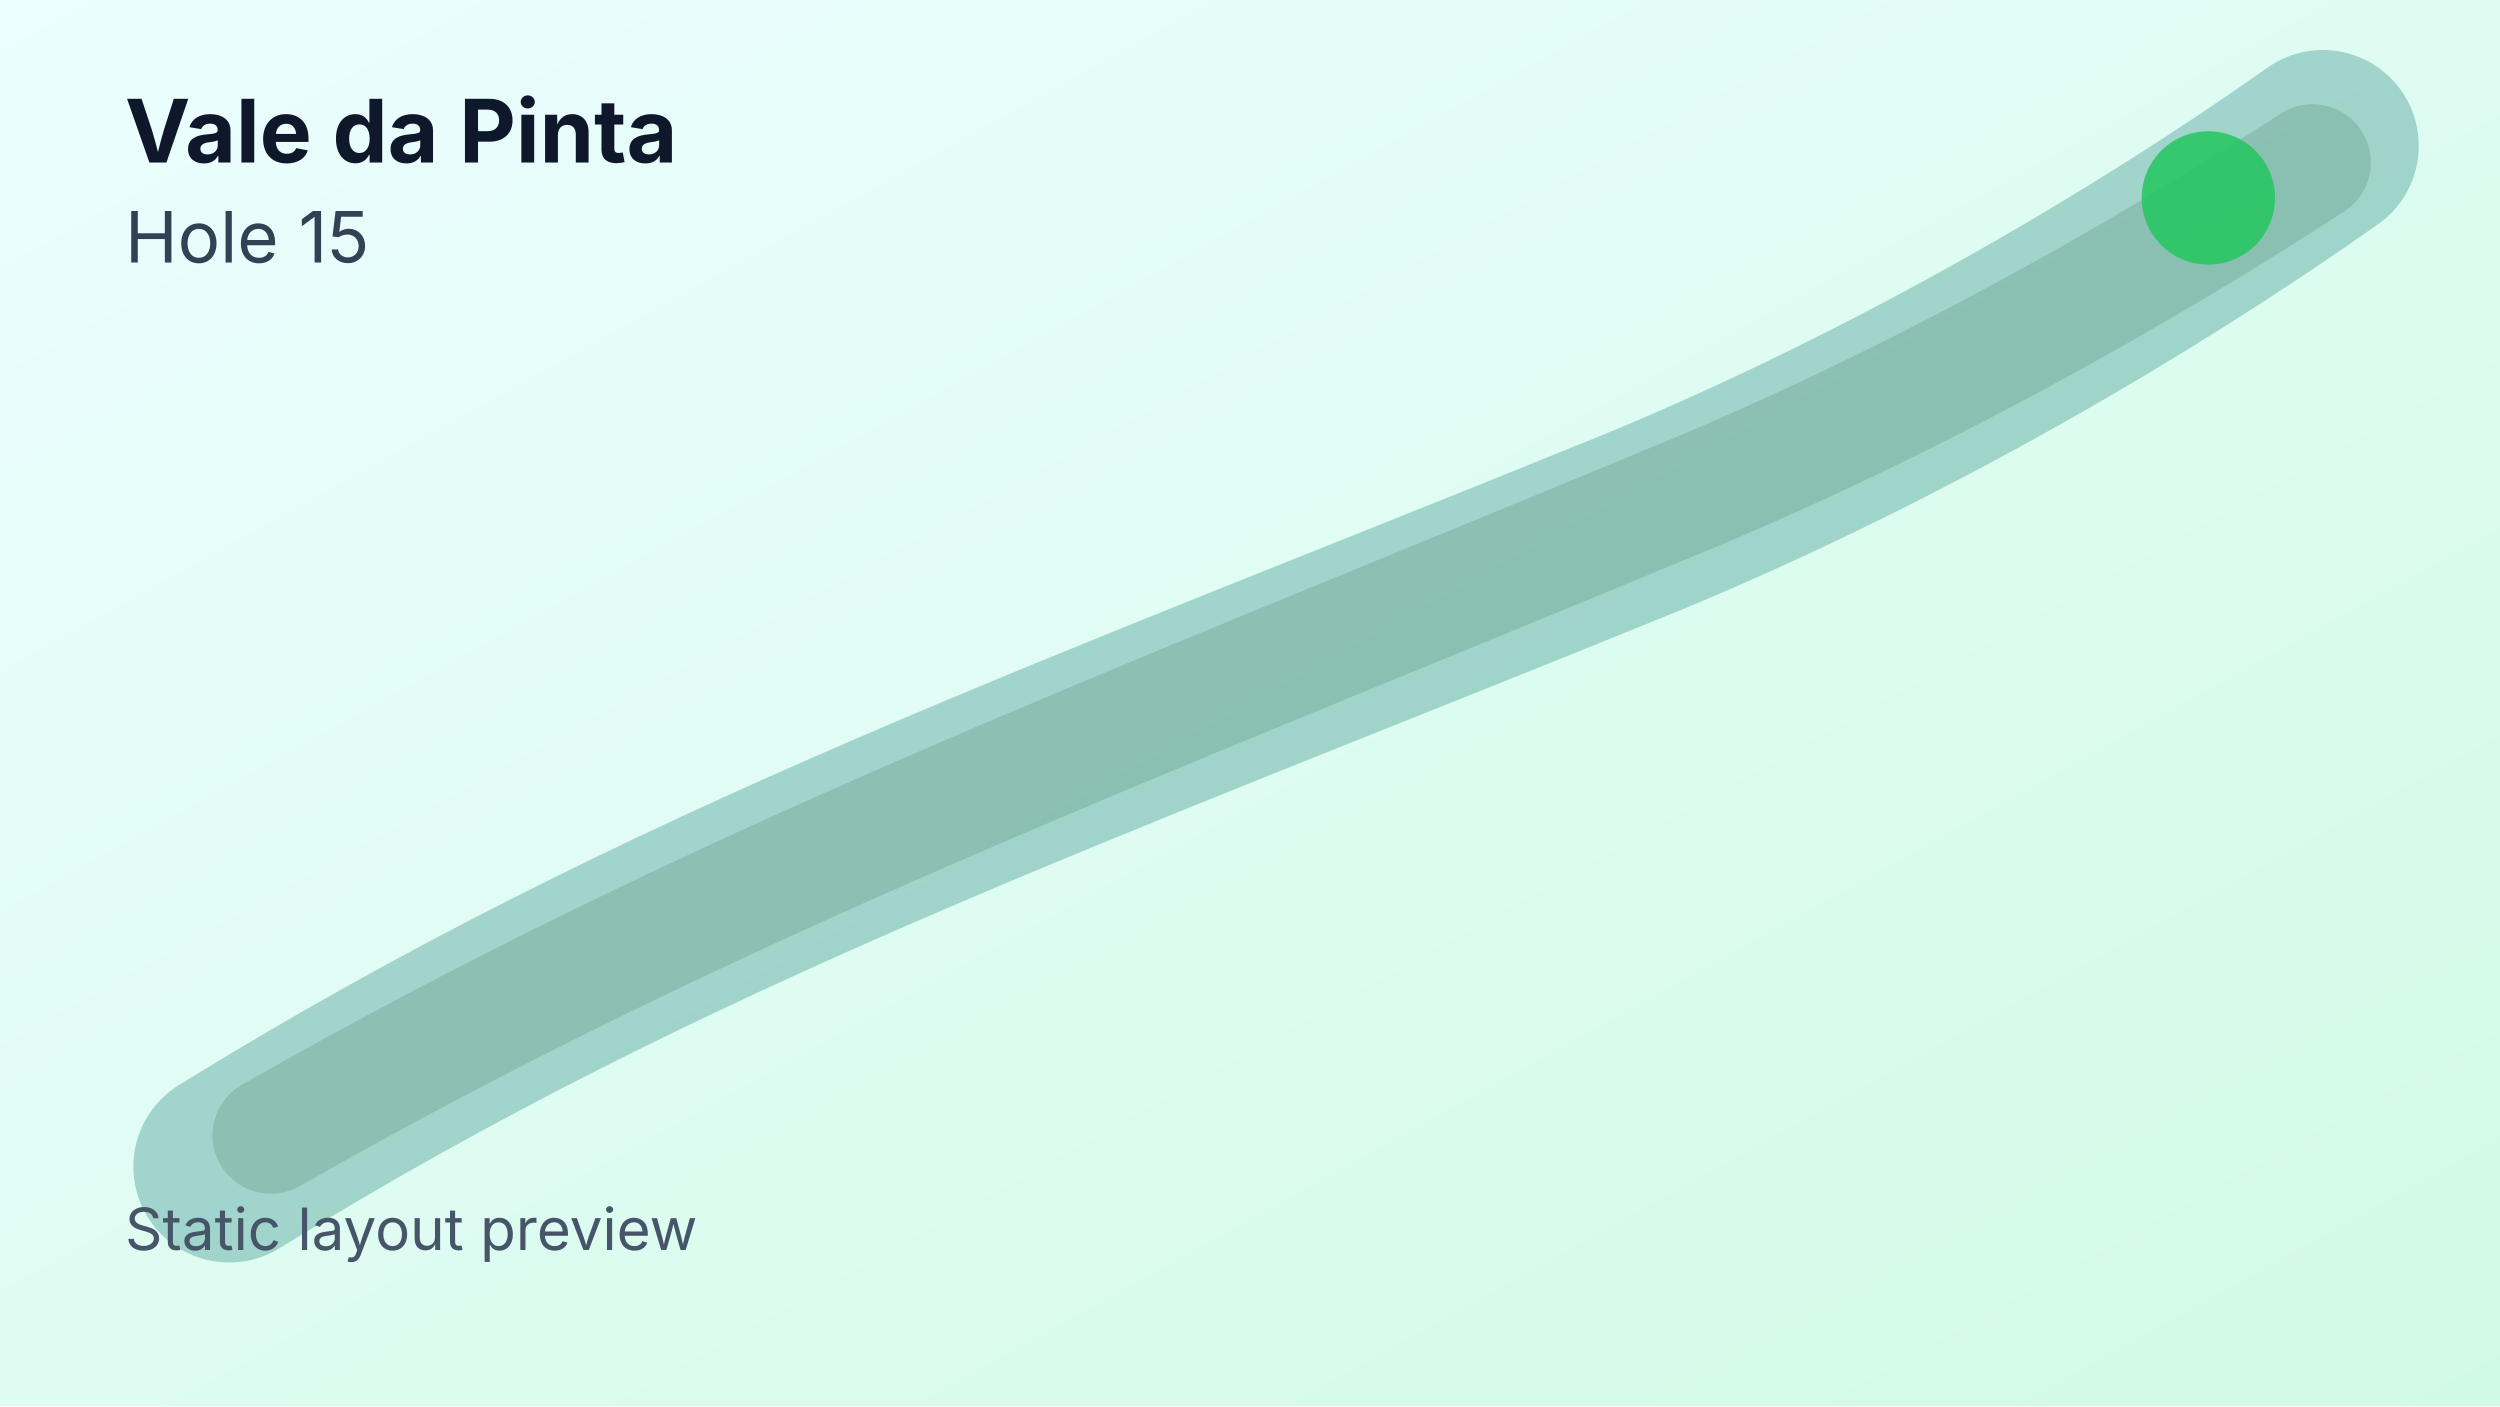
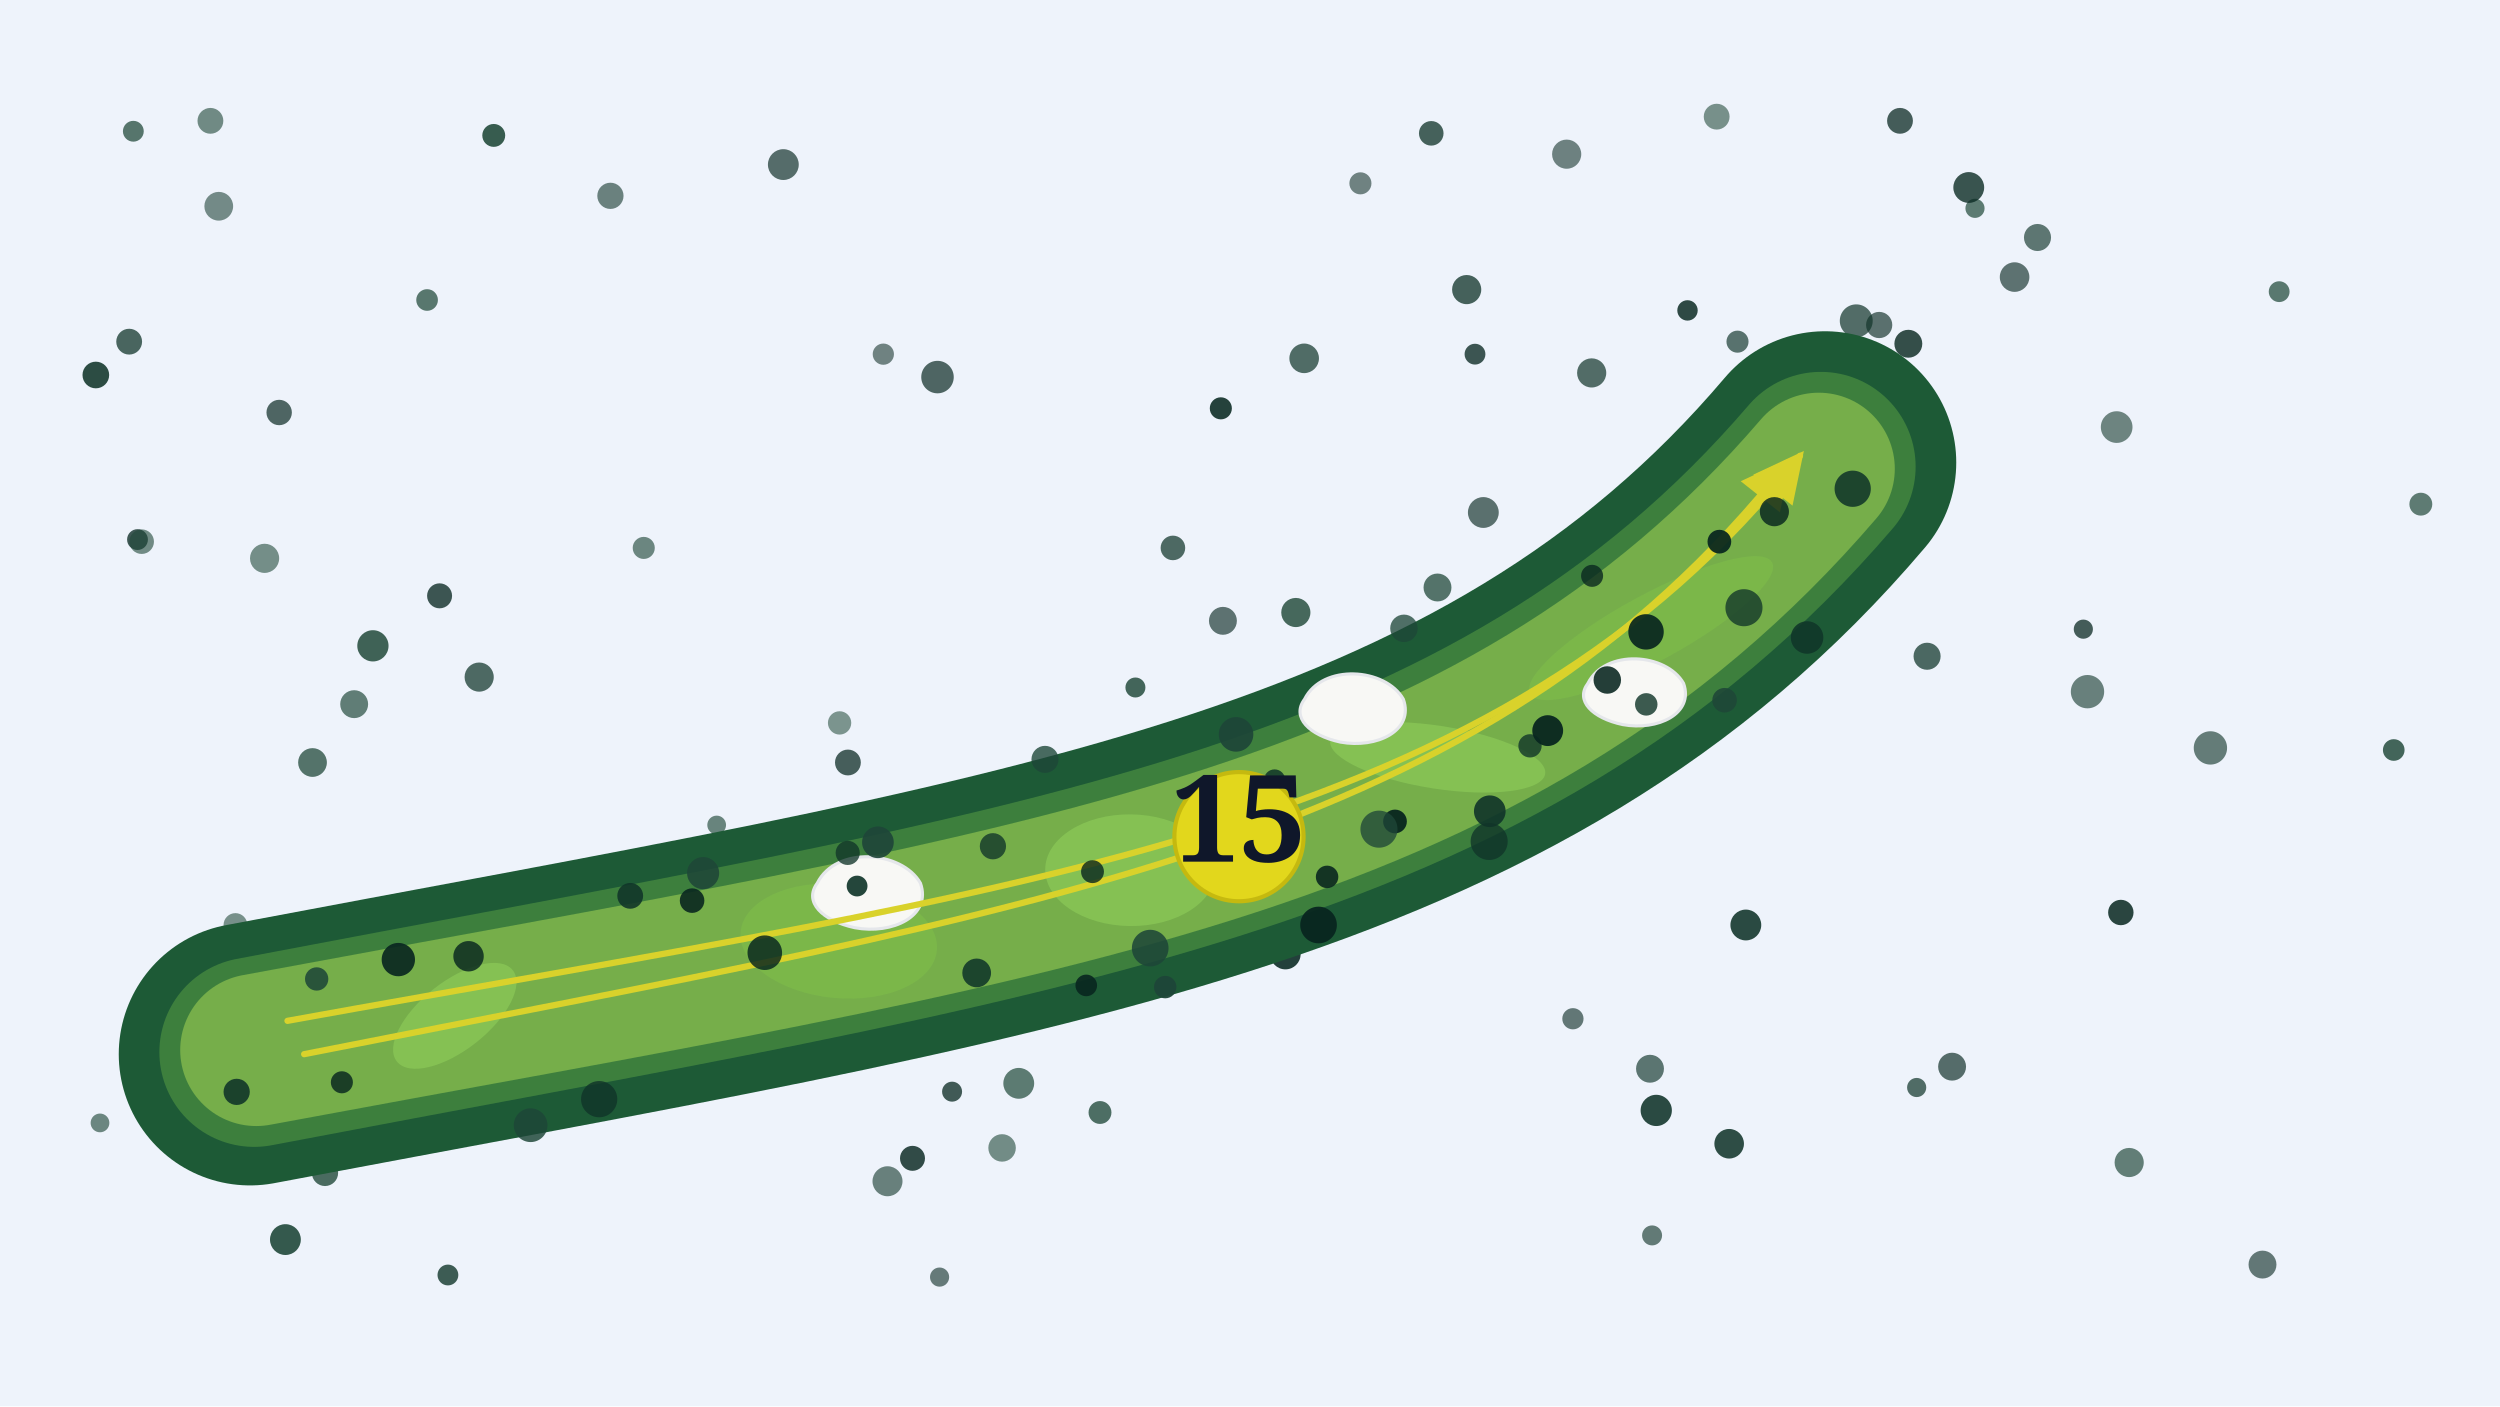
<svg xmlns="http://www.w3.org/2000/svg" viewBox="0 0 1200 675" role="img" aria-label="Vale da Pinta Hole 15">
  <defs>
-     <linearGradient id="bg" x1="0" y1="0" x2="1" y2="1">
-       <stop offset="0%" stop-color="#ecfeff" />
-       <stop offset="100%" stop-color="#d1fae5" />
-     </linearGradient>
+     <marker id="arrow" markerWidth="8" markerHeight="8" refX="7" refY="4" orient="auto">
+       <path d="M0,0 L8,4 L0,8 z" fill="#d9d22b" />
+     </marker>
  </defs>
-   <rect width="1200" height="675" fill="url(#bg)" />
-   <path d="M110 560 C320 430, 520 360, 790 250 C915 198, 1030 130, 1115 70" fill="none" stroke="#0f766e" stroke-opacity="0.30" stroke-width="92" stroke-linecap="round" />
-   <path d="M130 545 C340 425, 540 350, 800 242 C920 193, 1030 130, 1110 78" fill="none" stroke="#14532d" stroke-opacity="0.16" stroke-width="56" stroke-linecap="round" />
-   <circle cx="1060" cy="95" r="32" fill="#22c55e" fill-opacity="0.85" />
-   <text x="60" y="78" fill="#0f172a" font-family="Inter, Arial, sans-serif" font-size="42" font-weight="700">Vale da Pinta</text>
-   <text x="60" y="126" fill="#334155" font-family="Inter, Arial, sans-serif" font-size="34">Hole 15</text>
-   <text x="60" y="600" fill="#475569" font-family="Inter, Arial, sans-serif" font-size="28">Static layout preview</text>
+   <rect width="1200" height="675" fill="#eef3fb" />
+   <circle cx="795.0" cy="533.0" r="7.5" fill="#103429" fill-opacity="0.88" />
+   <circle cx="62.0" cy="164.0" r="6.2" fill="#103429" fill-opacity="0.74" />
+   <circle cx="134.0" cy="198.0" r="6.1" fill="#0b2a23" fill-opacity="0.70" />
+   <circle cx="309.0" cy="263.0" r="5.3" fill="#21493a" fill-opacity="0.64" />
+   <circle cx="424.0" cy="170.0" r="5.1" fill="#0b2a23" fill-opacity="0.56" />
+   <circle cx="708.0" cy="170.0" r="5.0" fill="#0b2a23" fill-opacity="0.78" />
+   <circle cx="834.0" cy="164.0" r="5.3" fill="#103429" fill-opacity="0.67" />
+   <circle cx="925.0" cy="315.0" r="6.5" fill="#103429" fill-opacity="0.73" />
+   <circle cx="1061.0" cy="359.0" r="8.0" fill="#103429" fill-opacity="0.62" />
+   <circle cx="1086.0" cy="607.0" r="6.7" fill="#0b2a23" fill-opacity="0.61" />
+   <circle cx="687.0" cy="64.0" r="5.9" fill="#103429" fill-opacity="0.76" />
+   <circle cx="916.0" cy="165.0" r="6.7" fill="#0b2a23" fill-opacity="0.82" />
+   <circle cx="376.0" cy="79.0" r="7.4" fill="#0b2a23" fill-opacity="0.67" />
+   <circle cx="489.0" cy="520.0" r="7.4" fill="#21493a" fill-opacity="0.71" />
+   <circle cx="438.0" cy="556.0" r="6.0" fill="#0b2a23" fill-opacity="0.83" />
+   <circle cx="344.0" cy="396.0" r="4.5" fill="#21493a" fill-opacity="0.65" />
+   <circle cx="356.0" cy="451.0" r="6.3" fill="#21493a" fill-opacity="0.87" />
+   <circle cx="563.0" cy="263.0" r="5.9" fill="#103429" fill-opacity="0.72" />
+   <circle cx="101.0" cy="58.0" r="6.2" fill="#21493a" fill-opacity="0.61" />
+   <circle cx="902.0" cy="156.0" r="6.3" fill="#0b2a23" fill-opacity="0.65" />
+   <circle cx="48.0" cy="539.0" r="4.5" fill="#21493a" fill-opacity="0.64" />
+   <circle cx="211.0" cy="286.0" r="6.0" fill="#0b2a23" fill-opacity="0.78" />
+   <circle cx="46.0" cy="180.0" r="6.4" fill="#103429" fill-opacity="0.87" />
+   <circle cx="457.0" cy="524.0" r="4.8" fill="#0b2a23" fill-opacity="0.76" />
+   <circle cx="838.0" cy="444.0" r="7.4" fill="#103429" fill-opacity="0.88" />
+   <circle cx="403.0" cy="347.0" r="5.6" fill="#21493a" fill-opacity="0.56" />
+   <circle cx="622.0" cy="294.0" r="7.0" fill="#21493a" fill-opacity="0.82" />
+   <circle cx="764.0" cy="179.0" r="7.0" fill="#103429" fill-opacity="0.70" />
+   <circle cx="450.0" cy="181.0" r="7.8" fill="#0b2a23" fill-opacity="0.70" />
+   <circle cx="793.0" cy="593.0" r="4.8" fill="#103429" fill-opacity="0.63" />
+   <circle cx="830.0" cy="549.0" r="7.1" fill="#103429" fill-opacity="0.86" />
+   <circle cx="426.0" cy="567.0" r="7.2" fill="#103429" fill-opacity="0.60" />
+   <circle cx="948.0" cy="100.0" r="4.6" fill="#21493a" fill-opacity="0.71" />
+   <circle cx="891.0" cy="154.0" r="7.9" fill="#103429" fill-opacity="0.70" />
+   <circle cx="920.0" cy="522.0" r="4.6" fill="#103429" fill-opacity="0.71" />
+   <circle cx="481.0" cy="551.0" r="6.6" fill="#21493a" fill-opacity="0.60" />
+   <circle cx="633.0" cy="406.0" r="4.9" fill="#103429" fill-opacity="0.63" />
+   <circle cx="230.0" cy="325.0" r="7.0" fill="#103429" fill-opacity="0.72" />
+   <circle cx="127.0" cy="268.0" r="7.0" fill="#21493a" fill-opacity="0.59" />
+   <circle cx="528.0" cy="534.0" r="5.5" fill="#21493a" fill-opacity="0.78" />
+   <circle cx="64.0" cy="63.0" r="5.0" fill="#21493a" fill-opacity="0.74" />
+   <circle cx="1002.0" cy="332.0" r="8.0" fill="#103429" fill-opacity="0.60" />
+   <circle cx="810.0" cy="149.0" r="4.9" fill="#0b2a23" fill-opacity="0.84" />
+   <circle cx="372.0" cy="475.0" r="5.4" fill="#0b2a23" fill-opacity="0.82" />
+   <circle cx="113.0" cy="444.0" r="5.7" fill="#21493a" fill-opacity="0.58" />
+   <circle cx="105.0" cy="99.0" r="6.9" fill="#103429" fill-opacity="0.55" />
+   <circle cx="978.0" cy="114.0" r="6.5" fill="#103429" fill-opacity="0.65" />
+   <circle cx="690.0" cy="282.0" r="6.7" fill="#21493a" fill-opacity="0.75" />
+   <circle cx="1000.0" cy="302.0" r="4.6" fill="#0b2a23" fill-opacity="0.75" />
+   <circle cx="712.0" cy="246.0" r="7.4" fill="#0b2a23" fill-opacity="0.65" />
+   <circle cx="451.0" cy="613.0" r="4.6" fill="#0b2a23" fill-opacity="0.60" />
+   <circle cx="1018.0" cy="438.0" r="6.1" fill="#0b2a23" fill-opacity="0.86" />
+   <circle cx="937.0" cy="512.0" r="6.7" fill="#0b2a23" fill-opacity="0.67" />
+   <circle cx="178.0" cy="444.0" r="6.0" fill="#103429" fill-opacity="0.90" />
+   <circle cx="912.0" cy="58.0" r="6.2" fill="#0b2a23" fill-opacity="0.75" />
+   <circle cx="945.0" cy="90.0" r="7.4" fill="#0b2a23" fill-opacity="0.79" />
+   <circle cx="407.0" cy="366.0" r="6.2" fill="#0b2a23" fill-opacity="0.74" />
+   <circle cx="587.0" cy="298.0" r="6.7" fill="#0b2a23" fill-opacity="0.64" />
+   <circle cx="861.0" cy="203.0" r="5.8" fill="#21493a" fill-opacity="0.57" />
+   <circle cx="1094.0" cy="140.0" r="5.0" fill="#21493a" fill-opacity="0.72" />
+   <circle cx="470.0" cy="479.0" r="6.5" fill="#103429" fill-opacity="0.79" />
+   <circle cx="66.0" cy="259.0" r="5.0" fill="#0b2a23" fill-opacity="0.77" />
+   <circle cx="150.0" cy="366.0" r="6.9" fill="#21493a" fill-opacity="0.75" />
+   <circle cx="967.0" cy="133.0" r="7.1" fill="#0b2a23" fill-opacity="0.64" />
+   <circle cx="617.0" cy="458.0" r="7.3" fill="#0b2a23" fill-opacity="0.89" />
+   <circle cx="545.0" cy="330.0" r="4.8" fill="#21493a" fill-opacity="0.83" />
+   <circle cx="156.0" cy="563.0" r="6.3" fill="#21493a" fill-opacity="0.80" />
+   <circle cx="179.0" cy="310.0" r="7.5" fill="#21493a" fill-opacity="0.85" />
+   <circle cx="871.0" cy="221.0" r="7.6" fill="#103429" fill-opacity="0.88" />
+   <circle cx="1022.0" cy="558.0" r="7.0" fill="#21493a" fill-opacity="0.68" />
+   <circle cx="792.0" cy="513.0" r="6.7" fill="#103429" fill-opacity="0.66" />
+   <circle cx="1149.0" cy="360.0" r="5.2" fill="#21493a" fill-opacity="0.83" />
+   <circle cx="165.0" cy="554.0" r="4.7" fill="#21493a" fill-opacity="0.86" />
+   <circle cx="170.0" cy="338.0" r="6.7" fill="#21493a" fill-opacity="0.69" />
+   <circle cx="1162.0" cy="242.0" r="5.5" fill="#21493a" fill-opacity="0.70" />
+   <circle cx="137.0" cy="595.0" r="7.4" fill="#21493a" fill-opacity="0.90" />
+   <circle cx="586.0" cy="196.0" r="5.3" fill="#0b2a23" fill-opacity="0.88" />
+   <circle cx="658.0" cy="379.0" r="4.9" fill="#103429" fill-opacity="0.78" />
+   <circle cx="205.0" cy="144.0" r="5.2" fill="#21493a" fill-opacity="0.73" />
+   <circle cx="755.0" cy="489.0" r="5.1" fill="#0b2a23" fill-opacity="0.61" />
+   <circle cx="653.0" cy="88.0" r="5.3" fill="#0b2a23" fill-opacity="0.56" />
+   <circle cx="626.0" cy="172.0" r="7.1" fill="#103429" fill-opacity="0.71" />
+   <circle cx="824.0" cy="56.0" r="6.2" fill="#21493a" fill-opacity="0.58" />
+   <circle cx="704.0" cy="139.0" r="7.0" fill="#103429" fill-opacity="0.76" />
+   <circle cx="68.0" cy="260.0" r="5.9" fill="#21493a" fill-opacity="0.61" />
+   <circle cx="215.0" cy="612.0" r="5.0" fill="#103429" fill-opacity="0.79" />
+   <circle cx="1016.0" cy="205.0" r="7.6" fill="#103429" fill-opacity="0.58" />
+   <circle cx="237.0" cy="65.0" r="5.5" fill="#21493a" fill-opacity="0.89" />
+   <circle cx="293.0" cy="94.0" r="6.3" fill="#103429" fill-opacity="0.59" />
+   <circle cx="752.0" cy="74.0" r="7.0" fill="#0b2a23" fill-opacity="0.57" />
+   <path d="M 120 506 C 495 435, 720 406, 876 222" fill="none" stroke="#1d5a36" stroke-width="126" stroke-linecap="round" />
+   <path d="M 122 505 C 499 433, 717 407, 874 224" fill="none" stroke="#3d7f3d" stroke-width="91" stroke-linecap="round" fill-opacity="0.96" />
+   <path d="M 123 504 C 499 434, 716 408, 873 225" fill="none" stroke="#76ae4a" stroke-width="73" stroke-linecap="round" fill-opacity="0.92" />
+   <ellipse cx="218.3" cy="487.6" rx="35.4" ry="16.4" fill="#86c254" transform="rotate(-38.2 218.3 487.6)" fill-opacity="0.95" />
+   <ellipse cx="402.6" cy="451.7" rx="47.3" ry="27.4" fill="#7bb84a" transform="rotate(5.4 402.6 451.7)" fill-opacity="0.95" />
+   <ellipse cx="542.6" cy="417.7" rx="40.9" ry="26.8" fill="#86c254" transform="rotate(0.7 542.6 417.7)" fill-opacity="0.95" />
+   <ellipse cx="690.1" cy="363.5" rx="52.2" ry="15.1" fill="#86c254" transform="rotate(8.8 690.1 363.5)" fill-opacity="0.95" />
+   <ellipse cx="792.5" cy="301.5" rx="66.1" ry="16.0" fill="#7bb84a" transform="rotate(-28.5 792.5 301.5)" fill-opacity="0.95" />
+   <path d="M 392.3 423.9 C 401.3 405.9, 432.8 408.2, 441.8 423.9 C 447.4 439.7, 428.3 448.7, 410.3 445.3 C 394.6 441.9, 385.6 432.9, 392.3 423.9 Z" fill="#f8f8f5" stroke="#e5e7eb" stroke-width="1.5" />
+   <path d="M 626.2 335.6 C 634.8 318.4, 665.0 320.5, 673.6 335.6 C 679.0 350.8, 660.7 359.4, 643.4 356.2 C 628.3 352.9, 619.7 344.3, 626.2 335.6 Z" fill="#f8f8f5" stroke="#e5e7eb" stroke-width="1.5" />
+   <path d="M 762.2 328.0 C 770.6 311.3, 799.8 313.4, 808.1 328.0 C 813.3 342.6, 795.6 350.9, 778.9 347.8 C 764.3 344.7, 755.9 336.3, 762.2 328.0 Z" fill="#f8f8f5" stroke="#e5e7eb" stroke-width="1.5" />
+   <path d="M 138.0 490.0 C 495.0 425.4, 720.0 401.2, 864.0 218.8" fill="none" stroke="#d9d22b" stroke-width="3" marker-end="url(#arrow)" stroke-linecap="round" />
+   <path d="M 146.0 506.0 C 505.0 435.0, 712.0 406.0, 858.0 222.0" fill="none" stroke="#d9d22b" stroke-width="3" marker-end="url(#arrow)" stroke-linecap="round" />
+   <circle cx="113.6" cy="524.1" r="6.3" fill="#103529" fill-opacity="0.89" />
+   <circle cx="152.0" cy="469.9" r="5.6" fill="#1e4638" fill-opacity="0.86" />
+   <circle cx="164.1" cy="519.5" r="5.3" fill="#08261f" fill-opacity="0.82" />
+   <circle cx="191.2" cy="460.6" r="8.0" fill="#08261f" fill-opacity="0.91" />
+   <circle cx="224.9" cy="459.0" r="7.3" fill="#08261f" fill-opacity="0.82" />
+   <circle cx="254.7" cy="540.1" r="8.1" fill="#1e4638" fill-opacity="0.83" />
+   <circle cx="287.6" cy="527.6" r="8.7" fill="#103529" fill-opacity="0.82" />
+   <circle cx="302.5" cy="430.0" r="6.2" fill="#103529" fill-opacity="0.89" />
+   <circle cx="332.2" cy="432.3" r="5.9" fill="#08261f" fill-opacity="0.89" />
+   <circle cx="337.5" cy="419.1" r="7.7" fill="#1e4638" fill-opacity="0.87" />
+   <circle cx="367.1" cy="457.3" r="8.3" fill="#08261f" fill-opacity="0.83" />
+   <circle cx="406.9" cy="409.4" r="5.8" fill="#103529" fill-opacity="0.77" />
+   <circle cx="411.4" cy="425.3" r="5.0" fill="#103529" fill-opacity="0.91" />
+   <circle cx="421.4" cy="404.3" r="7.6" fill="#1e4638" fill-opacity="0.91" />
+   <circle cx="468.8" cy="467.0" r="6.9" fill="#103529" fill-opacity="0.87" />
+   <circle cx="476.6" cy="406.2" r="6.3" fill="#103529" fill-opacity="0.78" />
+   <circle cx="501.6" cy="364.5" r="6.5" fill="#1e4638" fill-opacity="0.79" />
+   <circle cx="524.4" cy="418.4" r="5.5" fill="#08261f" fill-opacity="0.80" />
+   <circle cx="521.4" cy="473.0" r="5.2" fill="#08261f" fill-opacity="0.90" />
+   <circle cx="552.1" cy="455.1" r="8.8" fill="#1e4638" fill-opacity="0.86" />
+   <circle cx="559.3" cy="473.8" r="5.4" fill="#1e4638" fill-opacity="0.95" />
+   <circle cx="593.3" cy="352.5" r="8.3" fill="#1e4638" fill-opacity="0.92" />
+   <circle cx="611.8" cy="374.4" r="5.1" fill="#103529" fill-opacity="0.87" />
+   <circle cx="632.9" cy="444.0" r="8.8" fill="#08261f" fill-opacity="0.94" />
+   <circle cx="637.0" cy="420.9" r="5.4" fill="#08261f" fill-opacity="0.89" />
+   <circle cx="669.6" cy="394.3" r="5.7" fill="#08261f" fill-opacity="0.95" />
+   <circle cx="661.9" cy="398.0" r="8.9" fill="#1e4638" fill-opacity="0.77" />
+   <circle cx="673.9" cy="301.6" r="6.6" fill="#1e4638" fill-opacity="0.76" />
+   <circle cx="715.1" cy="389.4" r="7.6" fill="#103529" fill-opacity="0.90" />
+   <circle cx="714.8" cy="403.9" r="8.9" fill="#103529" fill-opacity="0.77" />
+   <circle cx="734.4" cy="358.0" r="5.6" fill="#103529" fill-opacity="0.79" />
+   <circle cx="742.9" cy="350.7" r="7.4" fill="#08261f" fill-opacity="0.94" />
+   <circle cx="771.5" cy="326.4" r="6.6" fill="#08261f" fill-opacity="0.88" />
+   <circle cx="764.2" cy="276.4" r="5.3" fill="#08261f" fill-opacity="0.78" />
+   <circle cx="790.2" cy="338.1" r="5.4" fill="#103529" fill-opacity="0.81" />
+   <circle cx="790.1" cy="303.3" r="8.5" fill="#08261f" fill-opacity="0.92" />
+   <circle cx="827.8" cy="336.1" r="5.9" fill="#1e4638" fill-opacity="0.87" />
+   <circle cx="837.1" cy="291.7" r="8.9" fill="#103529" fill-opacity="0.77" />
+   <circle cx="825.3" cy="260.0" r="5.7" fill="#08261f" fill-opacity="0.93" />
+   <circle cx="867.4" cy="306.0" r="7.8" fill="#103529" fill-opacity="0.87" />
+   <circle cx="851.7" cy="245.6" r="7.0" fill="#08261f" fill-opacity="0.82" />
+   <circle cx="889.3" cy="234.6" r="8.7" fill="#103529" fill-opacity="0.86" />
+   <circle cx="594.7" cy="401.6" r="31" fill="#e2d71c" stroke="#c5b90f" stroke-width="2" />
+   <text x="594.7" y="413.6" text-anchor="middle" fill="#0f172a" font-family="Georgia, serif" font-size="58" font-weight="700">15</text>
</svg>
